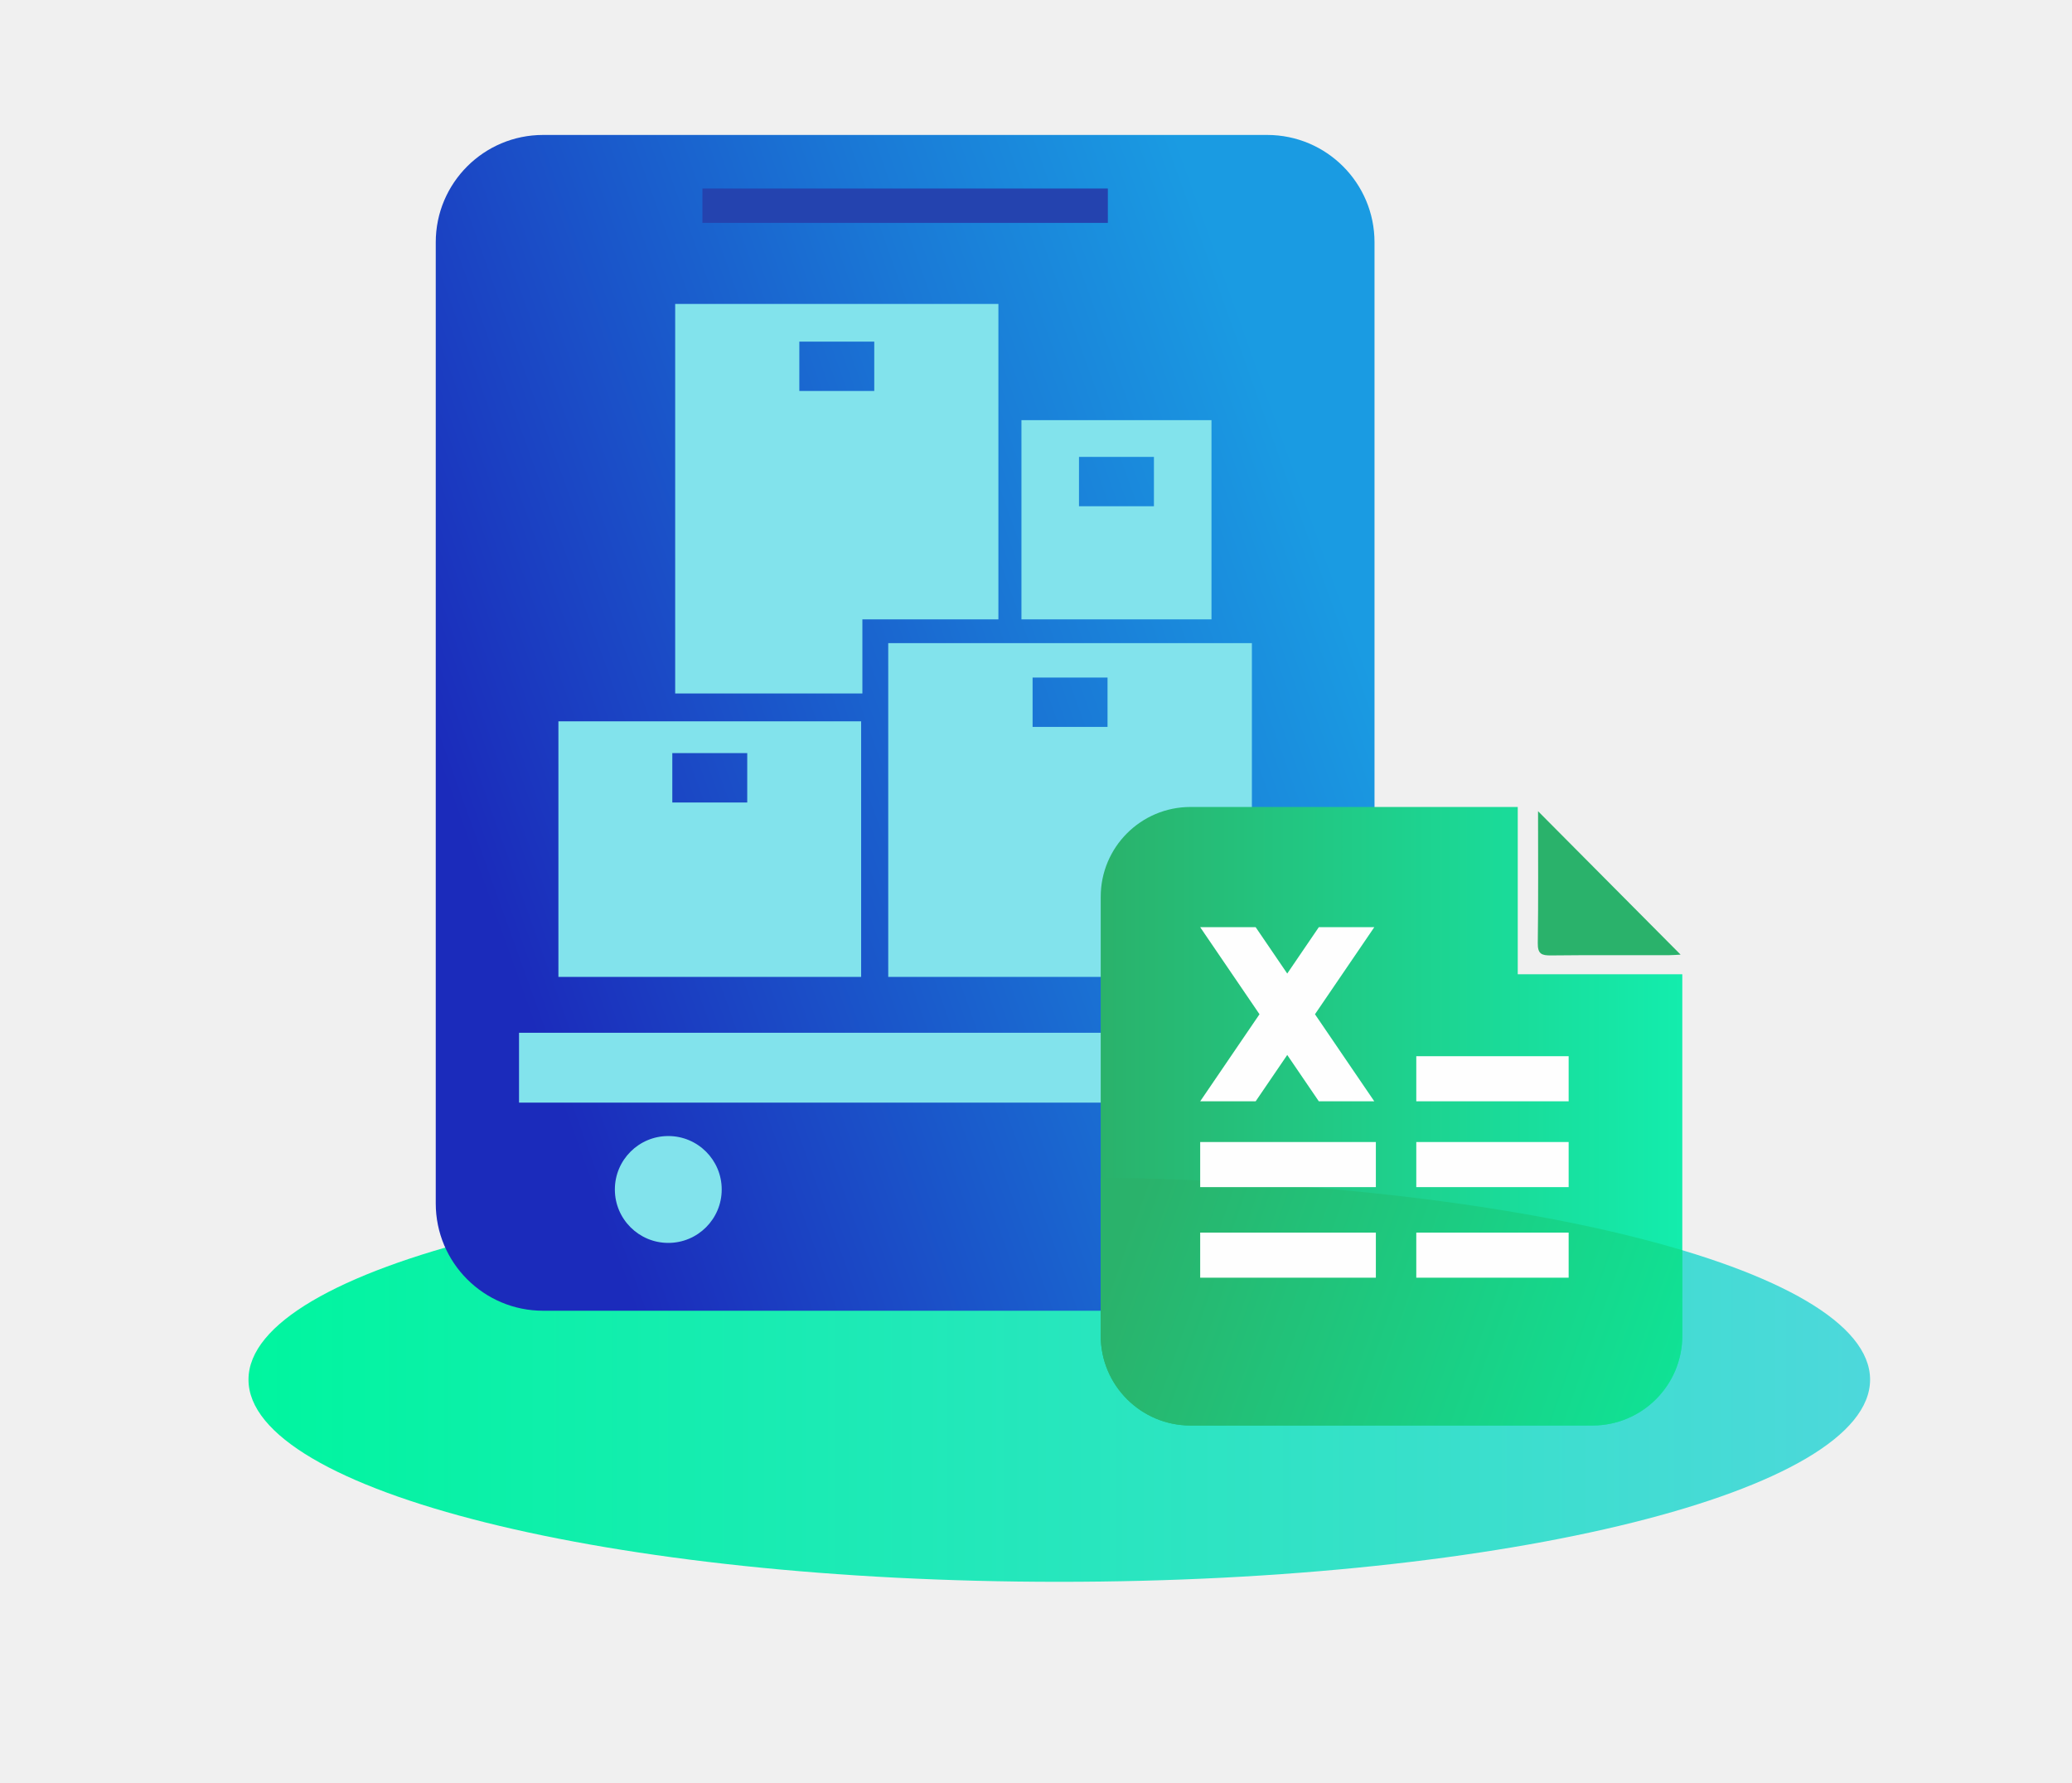
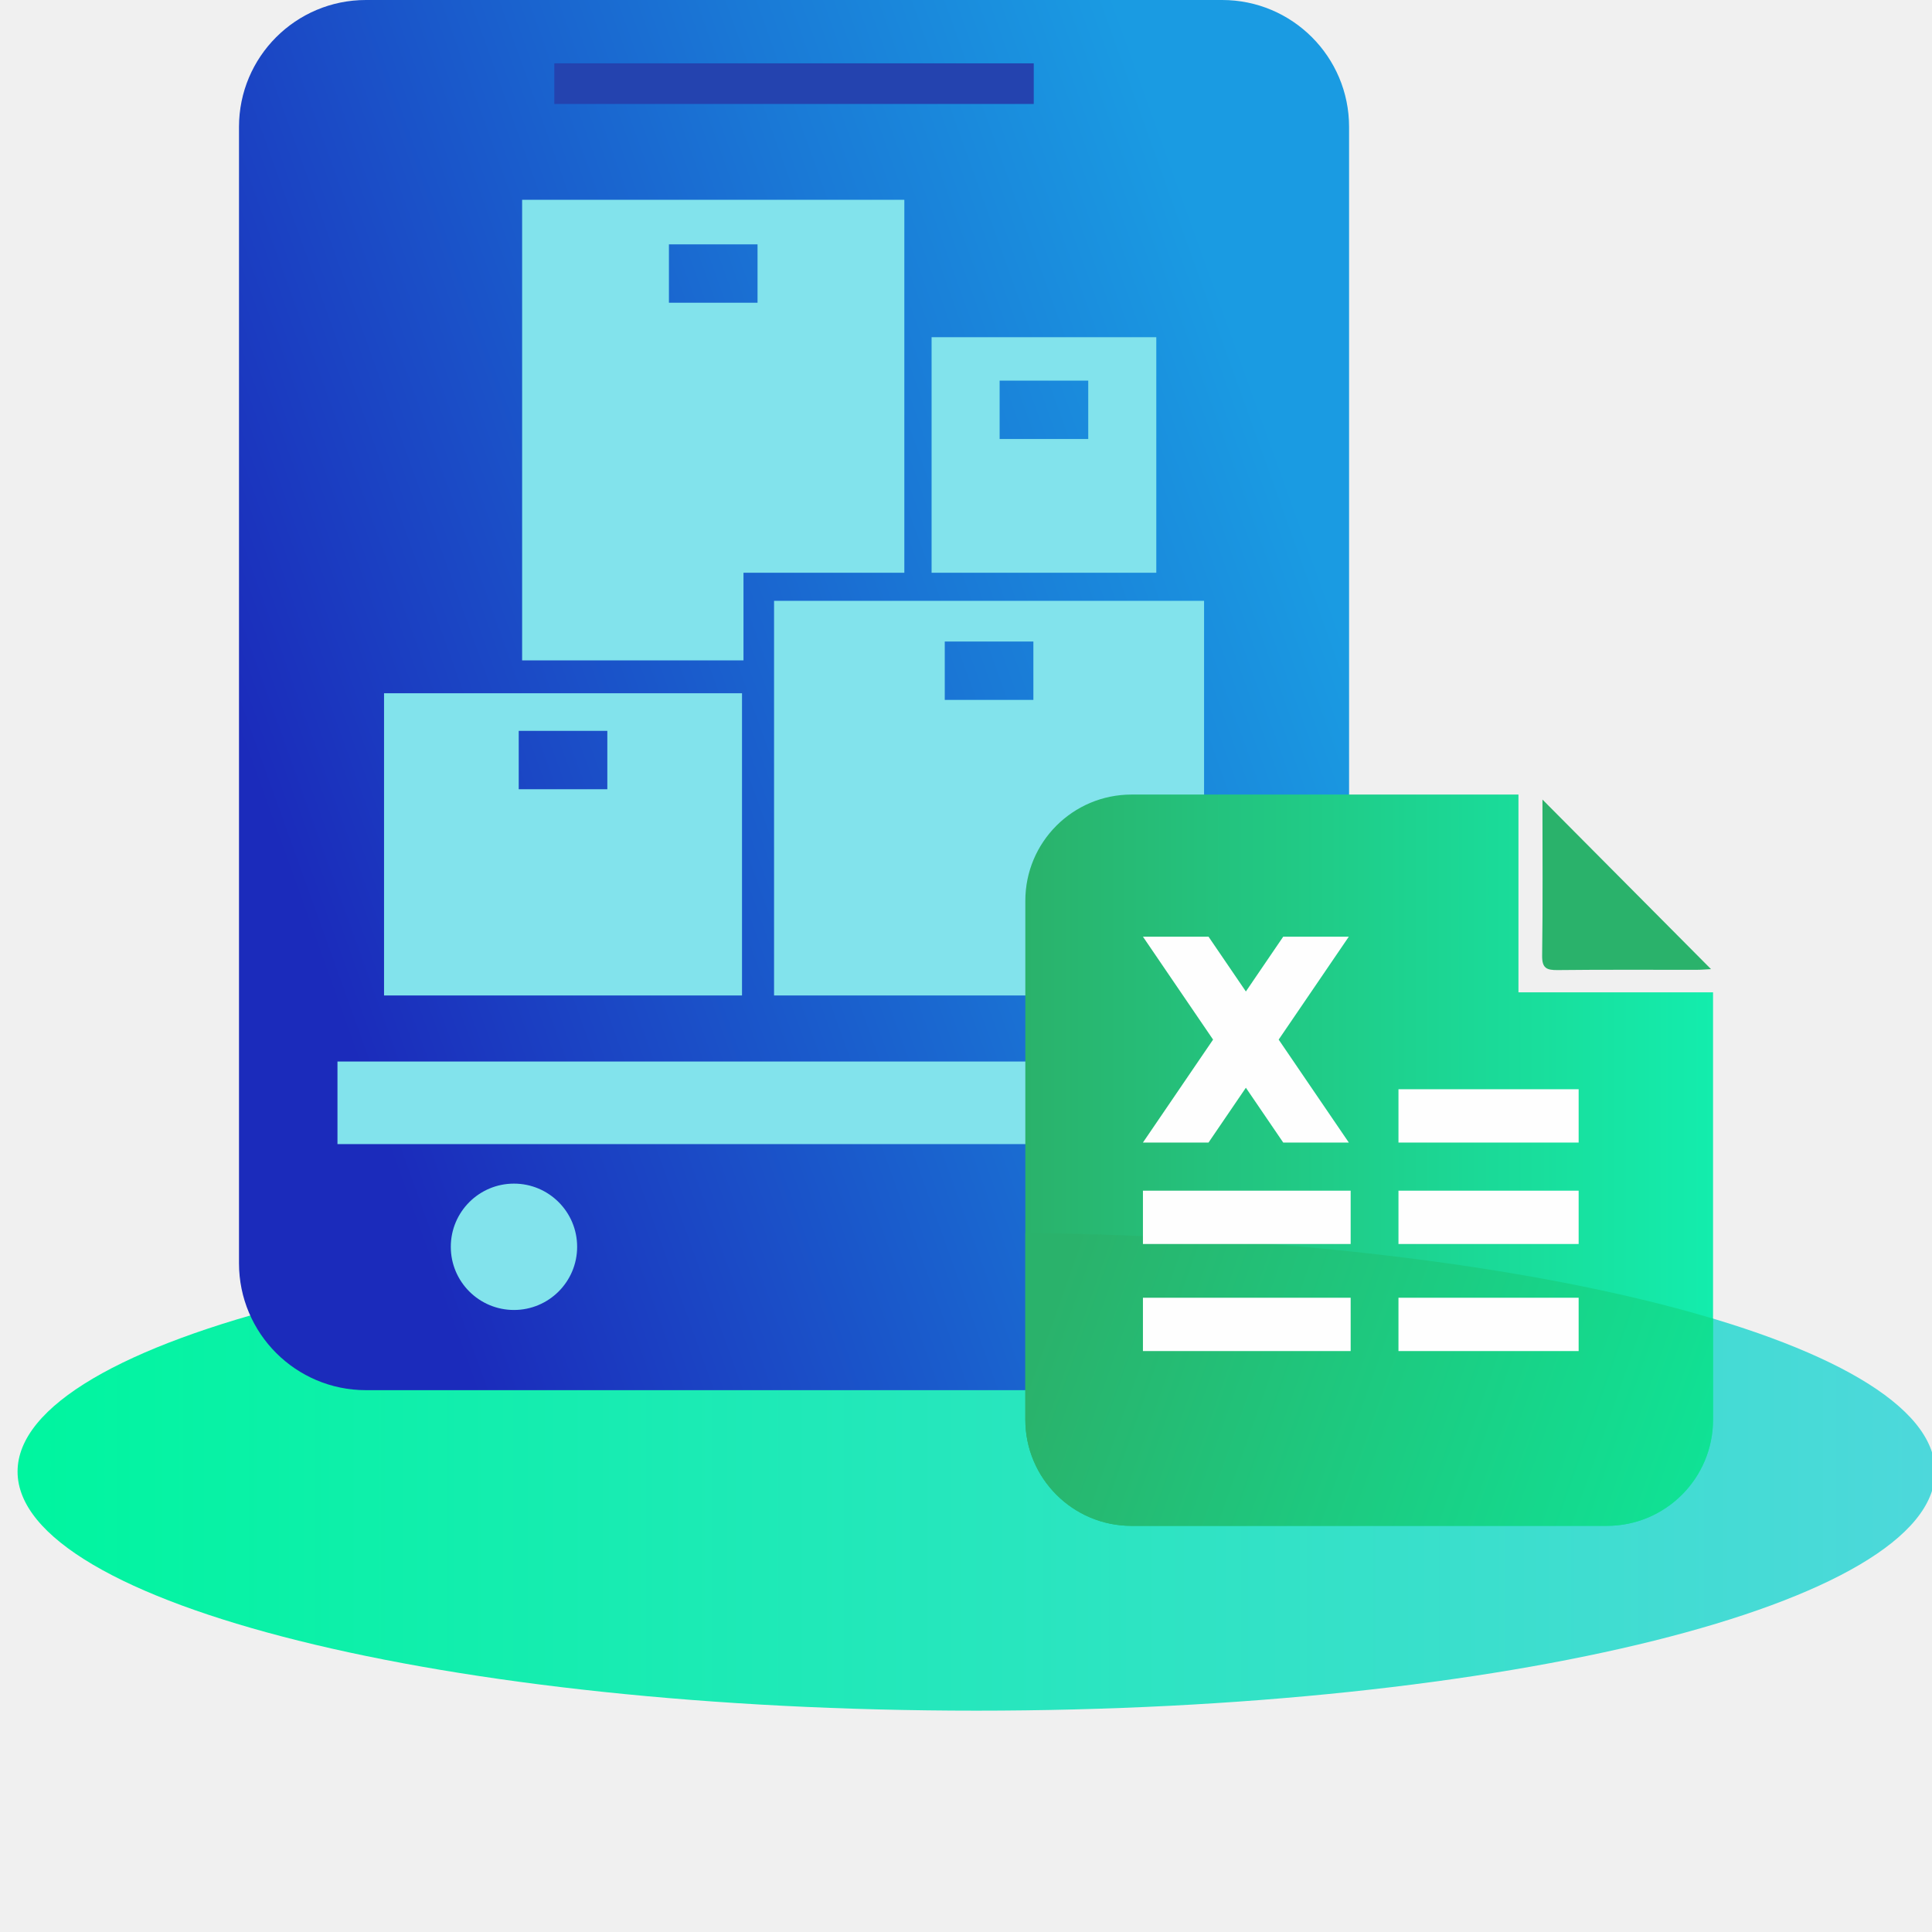
- <svg xmlns="http://www.w3.org/2000/svg" width="279" height="240" viewBox="0 0 279 240" fill="none">
-   <path d="M142.636 212.965C202.932 212.965 251.812 200.777 251.812 185.743C251.812 170.709 202.932 158.521 142.636 158.521C82.34 158.521 33.46 170.709 33.46 185.743C33.46 200.777 82.34 212.965 142.636 212.965Z" fill="url(#paint0_linear_6703_12626)" />
-   <path d="M58.675 32.622C58.675 24.64 65.146 18.169 73.128 18.169H170.629C178.611 18.169 185.082 24.64 185.082 32.622V162.016C185.082 169.998 178.611 176.469 170.629 176.469H73.128C65.146 176.469 58.675 169.999 58.675 162.016V32.622Z" fill="url(#paint1_linear_6703_12626)" />
-   <path d="M149.175 25.382H94.581V30.007H149.175V25.382Z" fill="#2443AF" />
-   <path d="M181.03 148.447H69.888V139.045H181.03V148.447ZM107.632 45.994V52.641H117.722V45.994H107.632ZM90.915 40.922H134.438V83.388H116.122V93.365H90.915V40.922ZM139.042 91.219V97.866H149.132V91.219H139.042ZM119.604 86.584H168.569V131.524H119.604V86.584ZM90.528 101.394V108.041H100.618V101.394H90.528ZM75.192 97.111H115.954V131.524H75.192V97.111ZM145.29 61.511V68.158H155.38V61.511H145.29ZM137.541 56.568H163.129V83.387H137.541V56.568ZM82.793 160.143C82.793 156.17 86.014 152.949 89.987 152.949C93.96 152.949 97.18 156.17 97.18 160.143C97.18 164.117 93.959 167.337 89.987 167.337C86.014 167.337 82.793 164.117 82.793 160.143Z" fill="#82E3EC" />
-   <path d="M226.526 131.167V179.828C226.526 186.508 221.111 191.922 214.431 191.922H160.31C153.63 191.922 148.215 186.507 148.215 179.828V120.739C148.215 114.059 153.63 108.645 160.31 108.645H204.368V131.168L226.526 131.167Z" fill="url(#paint2_linear_6703_12626)" />
-   <path fill-rule="evenodd" clip-rule="evenodd" d="M207.102 109.215C213.608 115.76 219.915 122.105 226.297 128.525C225.766 128.551 225.202 128.602 224.64 128.603C219.371 128.609 214.104 128.572 208.836 128.632C207.579 128.646 207.046 128.424 207.066 126.987C207.15 121.136 207.102 115.283 207.102 109.215Z" fill="#2AB26B" />
-   <path d="M148.215 158.556C179.668 158.951 207.611 162.664 226.527 168.321V179.827C226.527 186.507 221.112 191.921 214.432 191.921H160.31C153.63 191.921 148.215 186.506 148.215 179.827V158.556Z" fill="url(#paint3_linear_6703_12626)" />
-   <path d="M161.608 153.757H185.263V159.827H161.608V153.757ZM190.706 165.948H211.223V172.018H190.706V165.948ZM190.706 142.204H211.223V148.274H190.706V142.204ZM190.706 153.757H211.223V159.827H190.706V153.757ZM177.583 148.274L173.33 142.032L169.077 148.274H161.608L169.595 136.552L161.608 124.83H169.076L173.33 131.072L177.583 124.83H185.052L177.064 136.552L185.052 148.274H177.583ZM161.608 165.948H185.263V172.018H161.608V165.948Z" fill="#FEFEFE" />
+ <svg xmlns="http://www.w3.org/2000/svg" width="220" height="220" viewBox="0 0 220 220" fill="none">
+   <g clip-path="url(#clip0_5711_1361)">
+     <path d="M111.176 194.796C171.472 194.796 220.352 182.608 220.352 167.574C220.352 152.539 171.472 140.352 111.176 140.352C50.88 140.352 2 152.539 2 167.574C2 182.608 50.88 194.796 111.176 194.796Z" fill="url(#paint0_linear_5711_1361)" />
+     <path d="M27.215 14.453C27.215 6.471 33.686 0 41.668 0H139.169C147.151 0 153.622 6.471 153.622 14.453V143.847C153.622 151.829 147.151 158.3 139.169 158.3H41.668C33.686 158.3 27.215 151.83 27.215 143.847V14.453Z" fill="url(#paint1_linear_5711_1361)" />
+     <path d="M117.715 7.213H63.121V11.838H117.715V7.213Z" fill="#2443AF" />
+     <path d="M149.57 130.279H38.428V120.877H149.57V130.279ZM76.172 27.826V34.473H86.262V27.826H76.172ZM59.455 22.754H102.978V65.22H84.662V75.197H59.455V22.754ZM107.582 73.051V79.698H117.672V73.051H107.582ZM88.144 68.416H137.109V113.356H88.144V68.416ZM59.068 83.226V89.873H69.158V83.226H59.068ZM43.732 78.943H84.494V113.356H43.732V78.943ZM113.83 43.343V49.99H123.92V43.343H113.83ZM106.081 38.4H131.669V65.219H106.081V38.4ZM51.333 141.975C51.333 138.002 54.554 134.781 58.527 134.781C62.5 134.781 65.72 138.002 65.72 141.975C65.72 145.949 62.499 149.169 58.527 149.169C54.554 149.169 51.333 145.949 51.333 141.975Z" fill="#82E3EC" />
+     <path d="M195.067 112.999V161.66C195.067 168.34 189.652 173.754 182.972 173.754H128.851C122.171 173.754 116.756 168.339 116.756 161.66V102.571C116.756 95.891 122.171 90.477 128.851 90.477H172.909V113L195.067 112.999Z" fill="url(#paint2_linear_5711_1361)" />
+     <path fill-rule="evenodd" clip-rule="evenodd" d="M175.642 91.047C182.148 97.592 188.455 103.937 194.837 110.357C194.306 110.383 193.742 110.434 193.18 110.435C187.911 110.441 182.644 110.404 177.376 110.464C176.119 110.478 175.586 110.256 175.606 108.819C175.69 102.968 175.642 97.115 175.642 91.047Z" fill="#2AB26B" />
+     <path d="M116.756 140.387C148.209 140.782 176.152 144.495 195.068 150.152V161.658C195.068 168.338 189.653 173.752 182.973 173.752H128.851C122.171 173.752 116.756 168.337 116.756 161.658V140.387Z" fill="url(#paint3_linear_5711_1361)" />
+     <path d="M130.148 135.587H153.803V141.657H130.148V135.587ZM159.246 147.778H179.763V153.848H159.246V147.778ZM159.246 124.034H179.763V130.104H159.246V124.034ZM159.246 135.587H179.763V141.657H159.246V135.587ZM146.123 130.104L141.87 123.862L137.617 130.104H130.148L138.135 118.382L130.148 106.66H137.616L141.87 112.902L146.123 106.66H153.592L145.604 118.382L153.592 130.104H146.123ZM130.148 147.778H153.803V153.848H130.148V147.778Z" fill="#FEFEFE" />
+   </g>
  <defs>
-     <linearGradient id="paint0_linear_6703_12626" x1="33.46" y1="185.743" x2="251.811" y2="185.743" gradientUnits="userSpaceOnUse">
+     <linearGradient id="paint0_linear_5711_1361" x1="2" y1="167.574" x2="220.351" y2="167.574" gradientUnits="userSpaceOnUse">
      <stop stop-color="#00F59F" />
      <stop offset="1" stop-color="#4DD8DB" />
    </linearGradient>
-     <linearGradient id="paint1_linear_6703_12626" x1="64.37" y1="117.967" x2="183.341" y2="75.249" gradientUnits="userSpaceOnUse">
+     <linearGradient id="paint1_linear_5711_1361" x1="32.91" y1="99.798" x2="151.881" y2="57.081" gradientUnits="userSpaceOnUse">
      <stop stop-color="#1B2BBB" />
      <stop offset="0.649" stop-color="#1A79D6" />
      <stop offset="0.968" stop-color="#1A9BE2" />
    </linearGradient>
-     <linearGradient id="paint2_linear_6703_12626" x1="148.215" y1="150.282" x2="226.526" y2="150.282" gradientUnits="userSpaceOnUse">
+     <linearGradient id="paint2_linear_5711_1361" x1="116.756" y1="132.114" x2="195.067" y2="132.114" gradientUnits="userSpaceOnUse">
      <stop stop-color="#2AB26B" />
      <stop offset="1" stop-color="#13EDAD" />
    </linearGradient>
-     <linearGradient id="paint3_linear_6703_12626" x1="151.567" y1="165.731" x2="247.183" y2="199.447" gradientUnits="userSpaceOnUse">
+     <linearGradient id="paint3_linear_5711_1361" x1="120.108" y1="147.561" x2="215.724" y2="181.277" gradientUnits="userSpaceOnUse">
      <stop stop-color="#2AB26B" />
      <stop offset="1" stop-color="#07F2A3" />
    </linearGradient>
+     <clipPath id="clip0_5711_1361">
+       <rect width="220" height="220" fill="white" />
+     </clipPath>
  </defs>
</svg>
